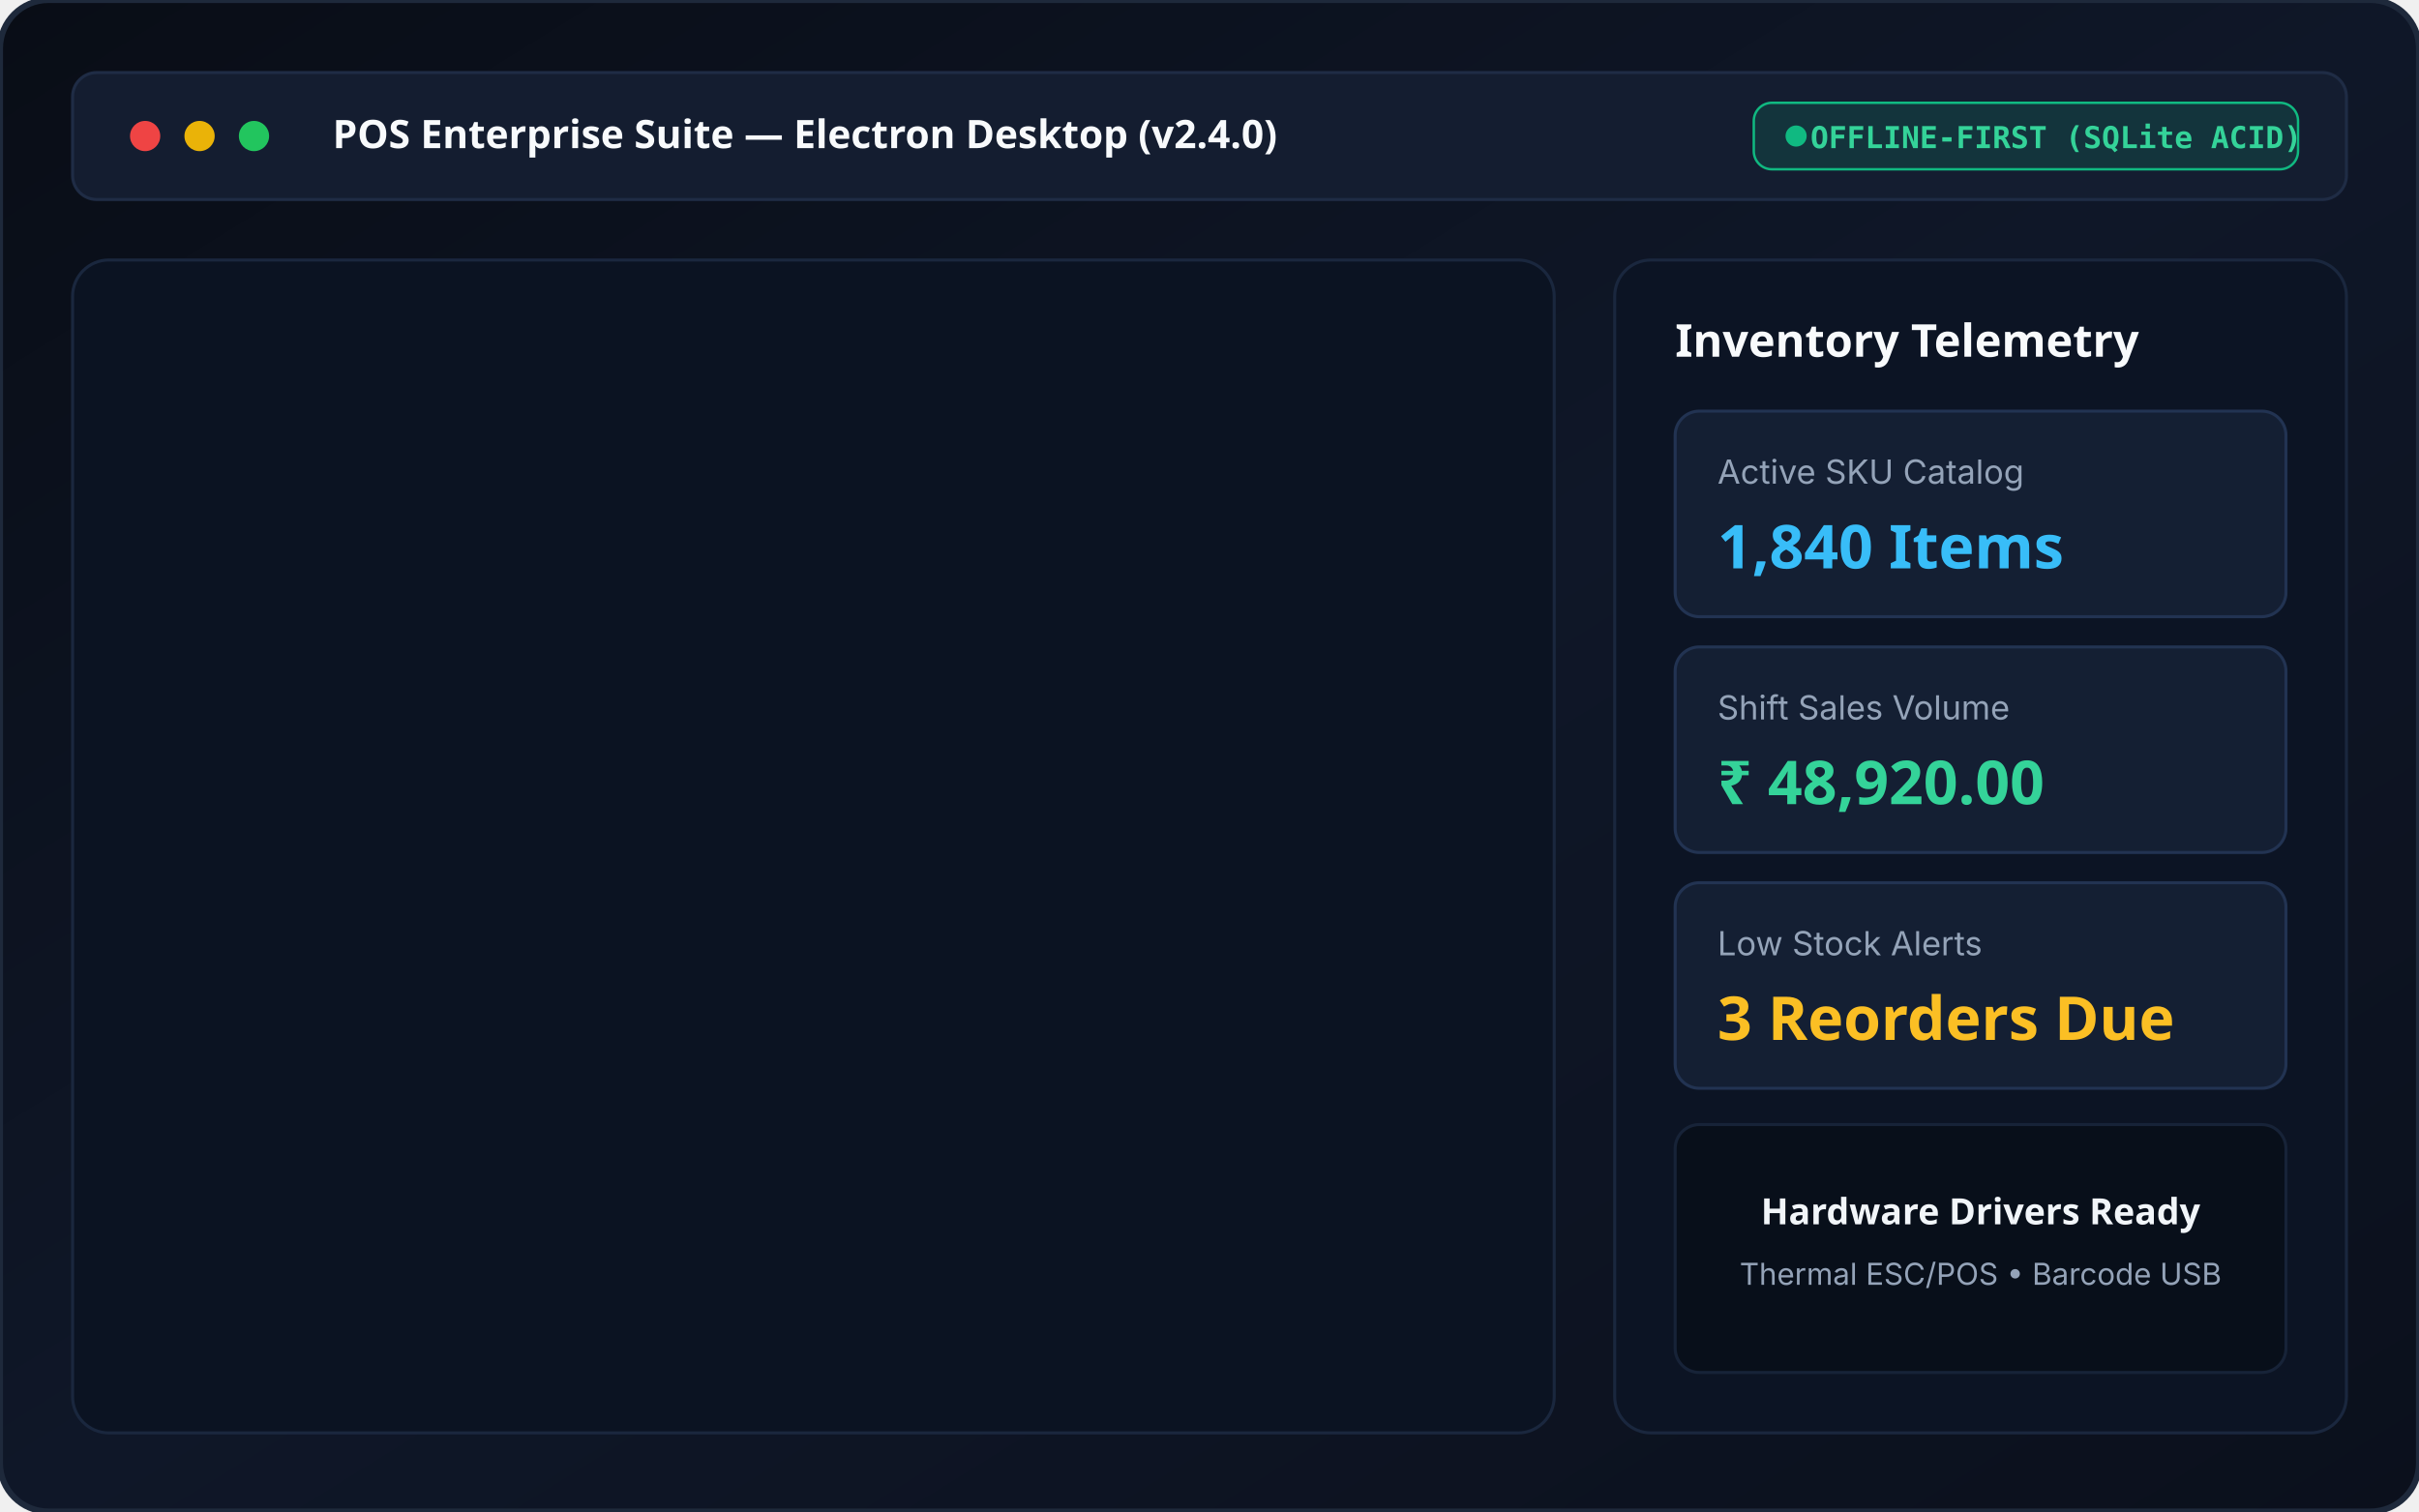
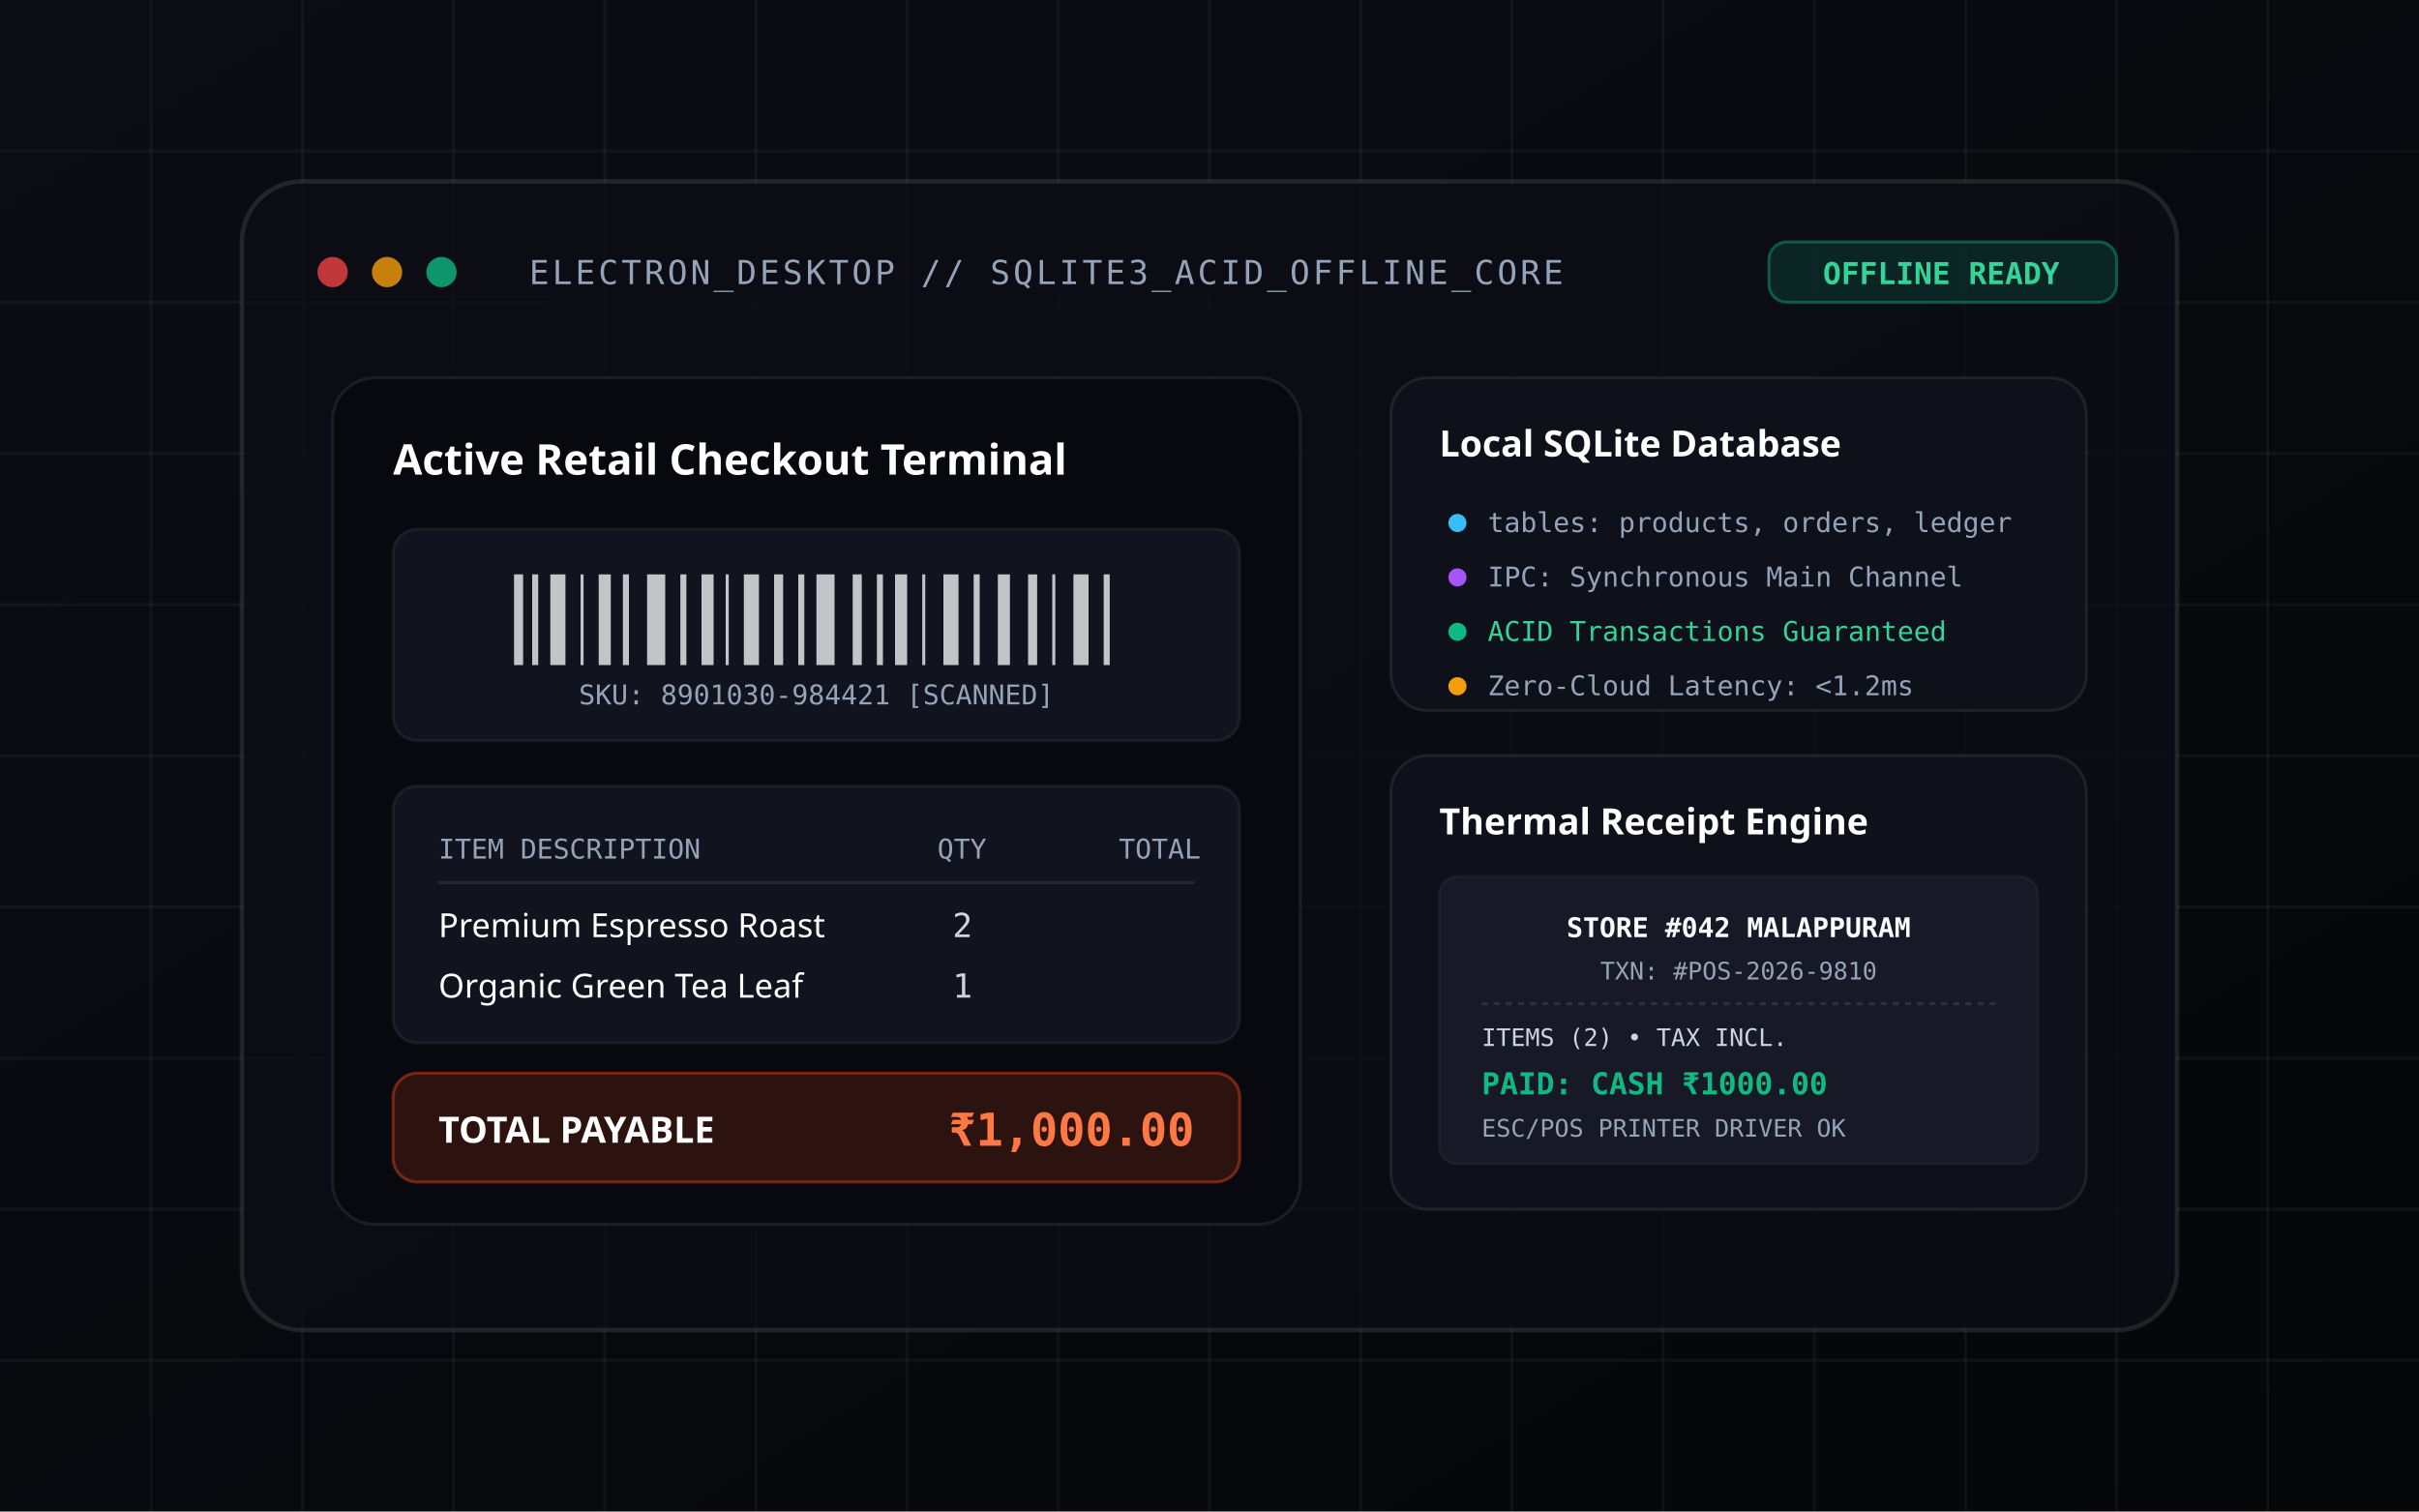
- <svg xmlns="http://www.w3.org/2000/svg" viewBox="0 0 800 500" width="800" height="500">
+ <svg xmlns="http://www.w3.org/2000/svg" viewBox="0 0 800 500" fill="none">
  <defs>
-     <linearGradient id="posBg" x1="0%" y1="0%" x2="100%" y2="100%">
-       <stop offset="0%" stop-color="#090d16" />
-       <stop offset="50%" stop-color="#0f1728" />
-       <stop offset="100%" stop-color="#0b101c" />
+     <linearGradient id="posBgGrad" x1="0%" y1="0%" x2="100%" y2="100%">
+       <stop offset="0%" stop-color="#0B0D14" />
+       <stop offset="100%" stop-color="#050608" />
    </linearGradient>
+     <linearGradient id="purpleGrad" x1="0%" y1="0%" x2="100%" y2="100%">
+       <stop offset="0%" stop-color="#8B5CF6" />
+       <stop offset="100%" stop-color="#3B82F6" />
+     </linearGradient>
+     <linearGradient id="laserGrad" x1="0%" y1="0%" x2="100%" y2="100%">
+       <stop offset="0%" stop-color="#EF4444" />
+       <stop offset="100%" stop-color="#FF4A17" />
+     </linearGradient>
+     <filter id="posGlow">
+       <feGaussianBlur stdDeviation="6" result="blur" />
+       <feMerge>
+         <feMergeNode in="blur" />
+         <feMergeNode in="SourceGraphic" />
+       </feMerge>
+     </filter>
  </defs>
-   <rect width="800" height="500" rx="16" fill="url(#posBg)" stroke="#1e293b" stroke-width="2" />
-   <rect x="24" y="24" width="752" height="42" rx="8" fill="#141d30" stroke="#1f2c45" />
-   <circle cx="48" cy="45" r="5" fill="#ef4444" />
-   <circle cx="66" cy="45" r="5" fill="#eab308" />
-   <circle cx="84" cy="45" r="5" fill="#22c55e" />
-   <text x="110" y="49" font-family="'Space Grotesk', sans-serif" font-size="13" font-weight="700" fill="#f8fafc">POS Enterprise Suite — Electron Desktop (v2.4.0)</text>
-   <rect x="580" y="34" width="180" height="22" rx="6" fill="#10b981" fill-opacity="0.15" stroke="#10b981" stroke-width="0.8" />
-   <circle cx="594" cy="45" r="3.5" fill="#10b981" />
-   <text x="680" y="49" font-family="'JetBrains Mono', monospace" font-size="10" font-weight="600" fill="#34d399" text-anchor="middle">OFFLINE-FIRST (SQLite ACID)</text>
-   <rect x="24" y="86" width="490" height="388" rx="12" fill="#0b1322" stroke="#1a273e" />
-   <div>
-     <rect x="44" y="106" width="450" height="38" rx="8" fill="#060c17" stroke="#38bdf8" stroke-width="1.2" />
-     <text x="60" y="130" font-family="'JetBrains Mono', monospace" font-size="12" fill="#38bdf8">Scan Barcode / SKU: 8901030721495 █</text>
-     <rect x="44" y="156" width="450" height="24" rx="4" fill="#141f33" />
-     <text x="56" y="172" font-family="'JetBrains Mono', monospace" font-size="10" font-weight="700" fill="#94a3b8">ITEM DESCRIPTION</text>
-     <text x="250" y="172" font-family="'JetBrains Mono', monospace" font-size="10" font-weight="700" fill="#94a3b8">QTY</text>
-     <text x="320" y="172" font-family="'JetBrains Mono', monospace" font-size="10" font-weight="700" fill="#94a3b8">PRICE</text>
-     <text x="430" y="172" font-family="'JetBrains Mono', monospace" font-size="10" font-weight="700" fill="#94a3b8">TOTAL</text>
-     <rect x="44" y="186" width="450" height="32" rx="4" fill="#080f1a" />
-     <text x="56" y="206" font-family="'Inter', sans-serif" font-size="11" fill="#e2e8f0">Organic Basmati Rice (5kg)</text>
-     <text x="256" y="206" font-family="'JetBrains Mono', monospace" font-size="11" fill="#38bdf8">2</text>
-     <text x="320" y="206" font-family="'JetBrains Mono', monospace" font-size="11" fill="#cbd5e1">₹ 420.00</text>
-     <text x="430" y="206" font-family="'JetBrains Mono', monospace" font-size="11" fill="#34d399">₹ 840.00</text>
-     <rect x="44" y="222" width="450" height="32" rx="4" fill="#0d1726" />
-     <text x="56" y="242" font-family="'Inter', sans-serif" font-size="11" fill="#e2e8f0">Cold-Pressed Virgin Coconut Oil</text>
-     <text x="256" y="242" font-family="'JetBrains Mono', monospace" font-size="11" fill="#38bdf8">1</text>
-     <text x="320" y="242" font-family="'JetBrains Mono', monospace" font-size="11" fill="#cbd5e1">₹ 290.00</text>
-     <text x="430" y="242" font-family="'JetBrains Mono', monospace" font-size="11" fill="#34d399">₹ 290.00</text>
-     <rect x="44" y="258" width="450" height="32" rx="4" fill="#080f1a" />
-     <text x="56" y="278" font-family="'Inter', sans-serif" font-size="11" fill="#e2e8f0">Cardamom Special Grade A (100g)</text>
-     <text x="256" y="278" font-family="'JetBrains Mono', monospace" font-size="11" fill="#38bdf8">3</text>
-     <text x="320" y="278" font-family="'JetBrains Mono', monospace" font-size="11" fill="#cbd5e1">₹ 180.00</text>
-     <text x="430" y="278" font-family="'JetBrains Mono', monospace" font-size="11" fill="#34d399">₹ 540.00</text>
-     <rect x="44" y="304" width="450" height="80" rx="8" fill="#141f33" stroke="#223352" />
-     <text x="64" y="332" font-family="'Inter', sans-serif" font-size="11" fill="#94a3b8">Items: 6 • Tax (GST 5%): ₹ 83.50</text>
-     <text x="64" y="364" font-family="'Space Grotesk', sans-serif" font-size="24" font-weight="800" fill="#f8fafc">Grand Total: ₹ 1,753.50</text>
-     <rect x="360" y="322" width="120" height="46" rx="8" fill="#10b981" />
-     <text x="420" y="350" font-family="'Space Grotesk', sans-serif" font-size="13" font-weight="700" fill="#020617" text-anchor="middle">COMPLETE (F12)</text>
-     <rect x="44" y="400" width="450" height="56" rx="8" fill="#050a12" stroke="#142135" />
-     <text x="60" y="422" font-family="'JetBrains Mono', monospace" font-size="10" fill="#38bdf8">SQLite DB: d:\pos\data\retail_v1.db • WalMode: Enabled</text>
-     <text x="60" y="440" font-family="'Inter', sans-serif" font-size="10" fill="#94a3b8">Local transactions synced with instant rollback protection • 0 network dependency</text>
-   </div>
-   <rect x="534" y="86" width="242" height="388" rx="12" fill="#0c1424" stroke="#1a273e" />
-   <text x="554" y="118" font-family="'Space Grotesk', sans-serif" font-size="15" font-weight="700" fill="#f8fafc">Inventory Telemetry</text>
-   <rect x="554" y="136" width="202" height="68" rx="8" fill="#141f33" stroke="#223352" />
-   <text x="568" y="160" font-family="'Inter', sans-serif" font-size="11" fill="#94a3b8">Active SKU Catalog</text>
-   <text x="568" y="188" font-family="'Space Grotesk', sans-serif" font-size="20" font-weight="700" fill="#38bdf8">1,840 Items</text>
-   <rect x="554" y="214" width="202" height="68" rx="8" fill="#141f33" stroke="#223352" />
-   <text x="568" y="238" font-family="'Inter', sans-serif" font-size="11" fill="#94a3b8">Shift Sales Volume</text>
-   <text x="568" y="266" font-family="'Space Grotesk', sans-serif" font-size="20" font-weight="700" fill="#34d399">₹ 48,920.00</text>
-   <rect x="554" y="292" width="202" height="68" rx="8" fill="#141f33" stroke="#223352" />
-   <text x="568" y="316" font-family="'Inter', sans-serif" font-size="11" fill="#94a3b8">Low Stock Alerts</text>
-   <text x="568" y="344" font-family="'Space Grotesk', sans-serif" font-size="20" font-weight="700" fill="#fbbf24">3 Reorders Due</text>
-   <rect x="554" y="372" width="202" height="82" rx="8" fill="#080f1a" stroke="#172338" />
-   <text x="655" y="405" font-family="'Space Grotesk', sans-serif" font-size="12" font-weight="700" fill="#f1f5f9" text-anchor="middle">Hardware Drivers Ready</text>
-   <text x="655" y="425" font-family="'Inter', sans-serif" font-size="10" fill="#94a3b8" text-anchor="middle">Thermal ESC/POS • Barcode USB</text>
+   <rect width="800" height="500" fill="url(#posBgGrad)" />
+   <g stroke="#ffffff" stroke-opacity="0.04" stroke-width="1">
+     <path d="M0 50 H800 M0 100 H800 M0 150 H800 M0 200 H800 M0 250 H800 M0 300 H800 M0 350 H800 M0 400 H800 M0 450 H800" />
+     <path d="M50 0 V500 M100 0 V500 M150 0 V500 M200 0 V500 M250 0 V500 M300 0 V500 M350 0 V500 M400 0 V500 M450 0 V500 M500 0 V500 M550 0 V500 M600 0 V500 M650 0 V500 M700 0 V500 M750 0 V500" />
+   </g>
+   <rect x="80" y="60" width="640" height="380" rx="20" fill="#0C0D16" fill-opacity="0.75" stroke="#ffffff" stroke-opacity="0.1" stroke-width="1.5" />
+   <circle cx="110" cy="90" r="5" fill="#EF4444" fill-opacity="0.8" />
+   <circle cx="128" cy="90" r="5" fill="#F59E0B" fill-opacity="0.8" />
+   <circle cx="146" cy="90" r="5" fill="#10B981" fill-opacity="0.8" />
+   <text x="175" y="94" font-family="'JetBrains Mono', monospace" font-size="11" fill="#94A3B8" letter-spacing="1">ELECTRON_DESKTOP // SQLITE3_ACID_OFFLINE_CORE</text>
+   <rect x="585" y="80" width="115" height="20" rx="6" fill="#10B981" fill-opacity="0.15" stroke="#10B981" stroke-opacity="0.4" />
+   <text x="642" y="94" font-family="'JetBrains Mono', monospace" font-size="10" fill="#34D399" text-anchor="middle" font-weight="600">OFFLINE READY</text>
+   <g transform="translate(110, 125)">
+     <rect width="320" height="280" rx="14" fill="#08090E" stroke="#ffffff" stroke-opacity="0.08" />
+     <text x="20" y="32" font-family="'Space Grotesk', sans-serif" font-size="14" font-weight="700" fill="#ffffff">Active Retail Checkout Terminal</text>
+     <g transform="translate(20, 50)">
+       <rect width="280" height="70" rx="8" fill="#11131E" stroke="#ffffff" stroke-opacity="0.06" />
+       <g transform="translate(40, 15)" fill="#ffffff" fill-opacity="0.75">
+         <rect x="0" y="0" width="3" height="30" />
+         <rect x="6" y="0" width="2" height="30" />
+         <rect x="12" y="0" width="5" height="30" />
+         <rect x="22" y="0" width="1" height="30" />
+         <rect x="28" y="0" width="4" height="30" />
+         <rect x="36" y="0" width="2" height="30" />
+         <rect x="44" y="0" width="6" height="30" />
+         <rect x="55" y="0" width="2" height="30" />
+         <rect x="62" y="0" width="4" height="30" />
+         <rect x="70" y="0" width="1" height="30" />
+         <rect x="76" y="0" width="5" height="30" />
+         <rect x="86" y="0" width="3" height="30" />
+         <rect x="94" y="0" width="2" height="30" />
+         <rect x="100" y="0" width="6" height="30" />
+         <rect x="112" y="0" width="3" height="30" />
+         <rect x="120" y="0" width="2" height="30" />
+         <rect x="126" y="0" width="4" height="30" />
+         <rect x="135" y="0" width="1" height="30" />
+         <rect x="142" y="0" width="5" height="30" />
+         <rect x="152" y="0" width="2" height="30" />
+         <rect x="160" y="0" width="4" height="30" />
+         <rect x="170" y="0" width="3" height="30" />
+         <rect x="178" y="0" width="1" height="30" />
+         <rect x="185" y="0" width="5" height="30" />
+         <rect x="195" y="0" width="2" height="30" />
+       </g>
+       <line x1="20" y1="30" x2="260" y2="30" stroke="url(#laserGrad)" stroke-width="2" filter="url(#posGlow)" />
+       <text x="140" y="58" font-family="'JetBrains Mono', monospace" font-size="9" fill="#94A3B8" text-anchor="middle">SKU: 8901030-984421 [SCANNED]</text>
+     </g>
+     <g transform="translate(20, 135)">
+       <rect width="280" height="85" rx="8" fill="#11131E" stroke="#ffffff" stroke-opacity="0.06" />
+       <text x="15" y="24" font-family="'JetBrains Mono', monospace" font-size="9" fill="#94A3B8">ITEM DESCRIPTION</text>
+       <text x="180" y="24" font-family="'JetBrains Mono', monospace" font-size="9" fill="#94A3B8">QTY</text>
+       <text x="240" y="24" font-family="'JetBrains Mono', monospace" font-size="9" fill="#94A3B8">TOTAL</text>
+       <line x1="15" y1="32" x2="265" y2="32" stroke="#ffffff" stroke-opacity="0.08" />
+       <text x="15" y="50" font-family="'Space Grotesk', sans-serif" font-size="11" fill="#ffffff">Premium Espresso Roast</text>
+       <text x="185" y="50" font-family="'JetBrains Mono', monospace" font-size="11" fill="#CBD5E1">2</text>
+       <text x="235" y="50" font-family="'JetBrains Mono', monospace" font-size="11" fill="#34D399 font-weight-bold">₹760</text>
+       <text x="15" y="70" font-family="'Space Grotesk', sans-serif" font-size="11" fill="#ffffff">Organic Green Tea Leaf</text>
+       <text x="185" y="70" font-family="'JetBrains Mono', monospace" font-size="11" fill="#CBD5E1">1</text>
+       <text x="235" y="70" font-family="'JetBrains Mono', monospace" font-size="11" fill="#34D399 font-weight-bold">₹240</text>
+     </g>
+     <g transform="translate(20, 230)">
+       <rect width="280" height="36" rx="8" fill="#FF4A17" fill-opacity="0.15" stroke="#FF4A17" stroke-opacity="0.4" />
+       <text x="15" y="23" font-family="'Space Grotesk', sans-serif" font-size="12" font-weight="700" fill="#ffffff">TOTAL PAYABLE</text>
+       <text x="265" y="24" font-family="'JetBrains Mono', monospace" font-size="15" font-weight="800" fill="#FF7844" text-anchor="end">₹1,000.00</text>
+     </g>
+   </g>
+   <g transform="translate(460, 125)">
+     <rect width="230" height="110" rx="12" fill="#0E101A" stroke="#ffffff" stroke-opacity="0.08" />
+     <text x="16" y="26" font-family="'Space Grotesk', sans-serif" font-size="12" font-weight="700" fill="#ffffff">Local SQLite Database</text>
+     <g transform="translate(16, 42)">
+       <circle cx="6" cy="6" r="3" fill="#38BDF8" />
+       <text x="16" y="9" font-family="'JetBrains Mono', monospace" font-size="9" fill="#94A3B8">tables: products, orders, ledger</text>
+       <circle cx="6" cy="24" r="3" fill="#A855F7" />
+       <text x="16" y="27" font-family="'JetBrains Mono', monospace" font-size="9" fill="#94A3B8">IPC: Synchronous Main Channel</text>
+       <circle cx="6" cy="42" r="3" fill="#10B981" />
+       <text x="16" y="45" font-family="'JetBrains Mono', monospace" font-size="9" fill="#34D399">ACID Transactions Guaranteed</text>
+       <circle cx="6" cy="60" r="3" fill="#F59E0B" />
+       <text x="16" y="63" font-family="'JetBrains Mono', monospace" font-size="9" fill="#94A3B8">Zero-Cloud Latency: &lt;1.2ms</text>
+     </g>
+     <g transform="translate(0, 125)">
+       <rect width="230" height="150" rx="12" fill="#0E101A" stroke="#ffffff" stroke-opacity="0.08" />
+       <text x="16" y="26" font-family="'Space Grotesk', sans-serif" font-size="12" font-weight="700" fill="#ffffff">Thermal Receipt Engine</text>
+       <rect x="16" y="40" width="198" height="95" rx="6" fill="#171926" stroke="#ffffff" stroke-opacity="0.04" />
+       <text x="115" y="60" font-family="'JetBrains Mono', monospace" font-size="9" fill="#F8FAFC" text-anchor="middle" font-weight="bold">STORE #042 MALAPPURAM</text>
+       <text x="115" y="74" font-family="'JetBrains Mono', monospace" font-size="8" fill="#94A3B8" text-anchor="middle">TXN: #POS-2026-9810</text>
+       <line x1="30" y1="82" x2="200" y2="82" stroke="#ffffff" stroke-opacity="0.1" stroke-dasharray="2 2" />
+       <text x="30" y="96" font-family="'JetBrains Mono', monospace" font-size="8" fill="#CBD5E1">ITEMS (2)  •  TAX INCL.</text>
+       <text x="30" y="112" font-family="'JetBrains Mono', monospace" font-size="10" font-weight="bold" fill="#10B981">PAID: CASH ₹1000.00</text>
+       <text x="30" y="126" font-family="'JetBrains Mono', monospace" font-size="8" fill="#94A3B8">ESC/POS PRINTER DRIVER OK</text>
+     </g>
+   </g>
</svg>
